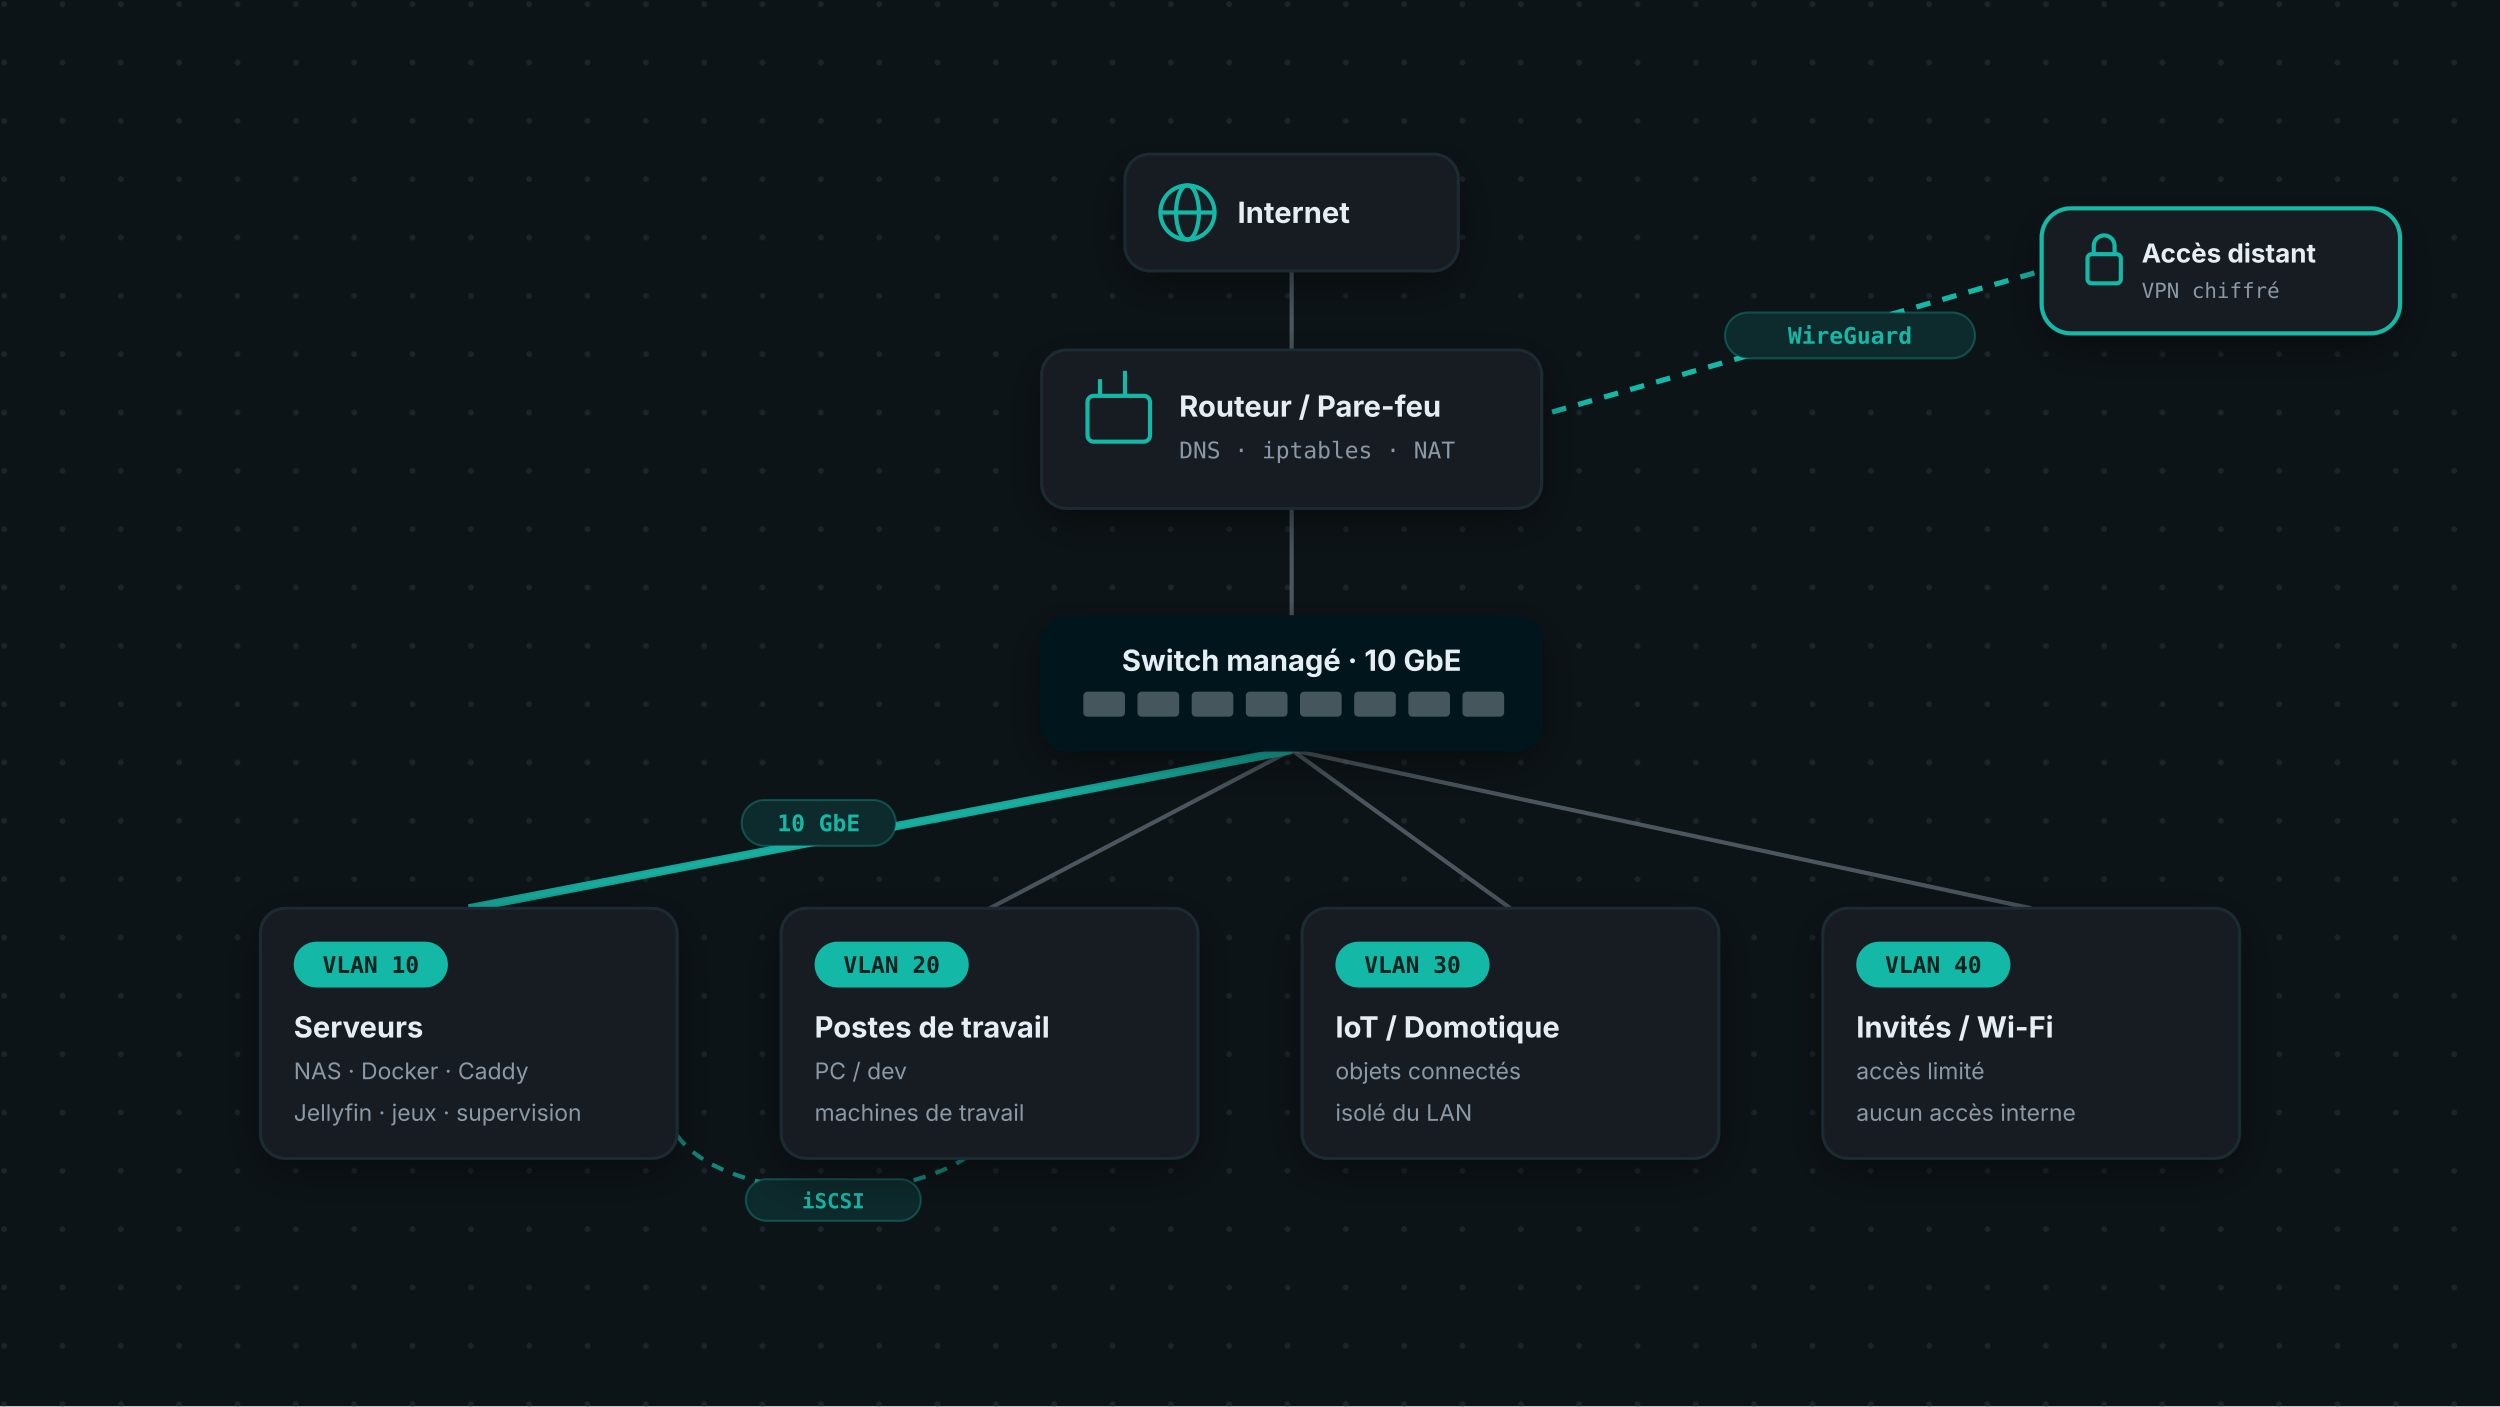
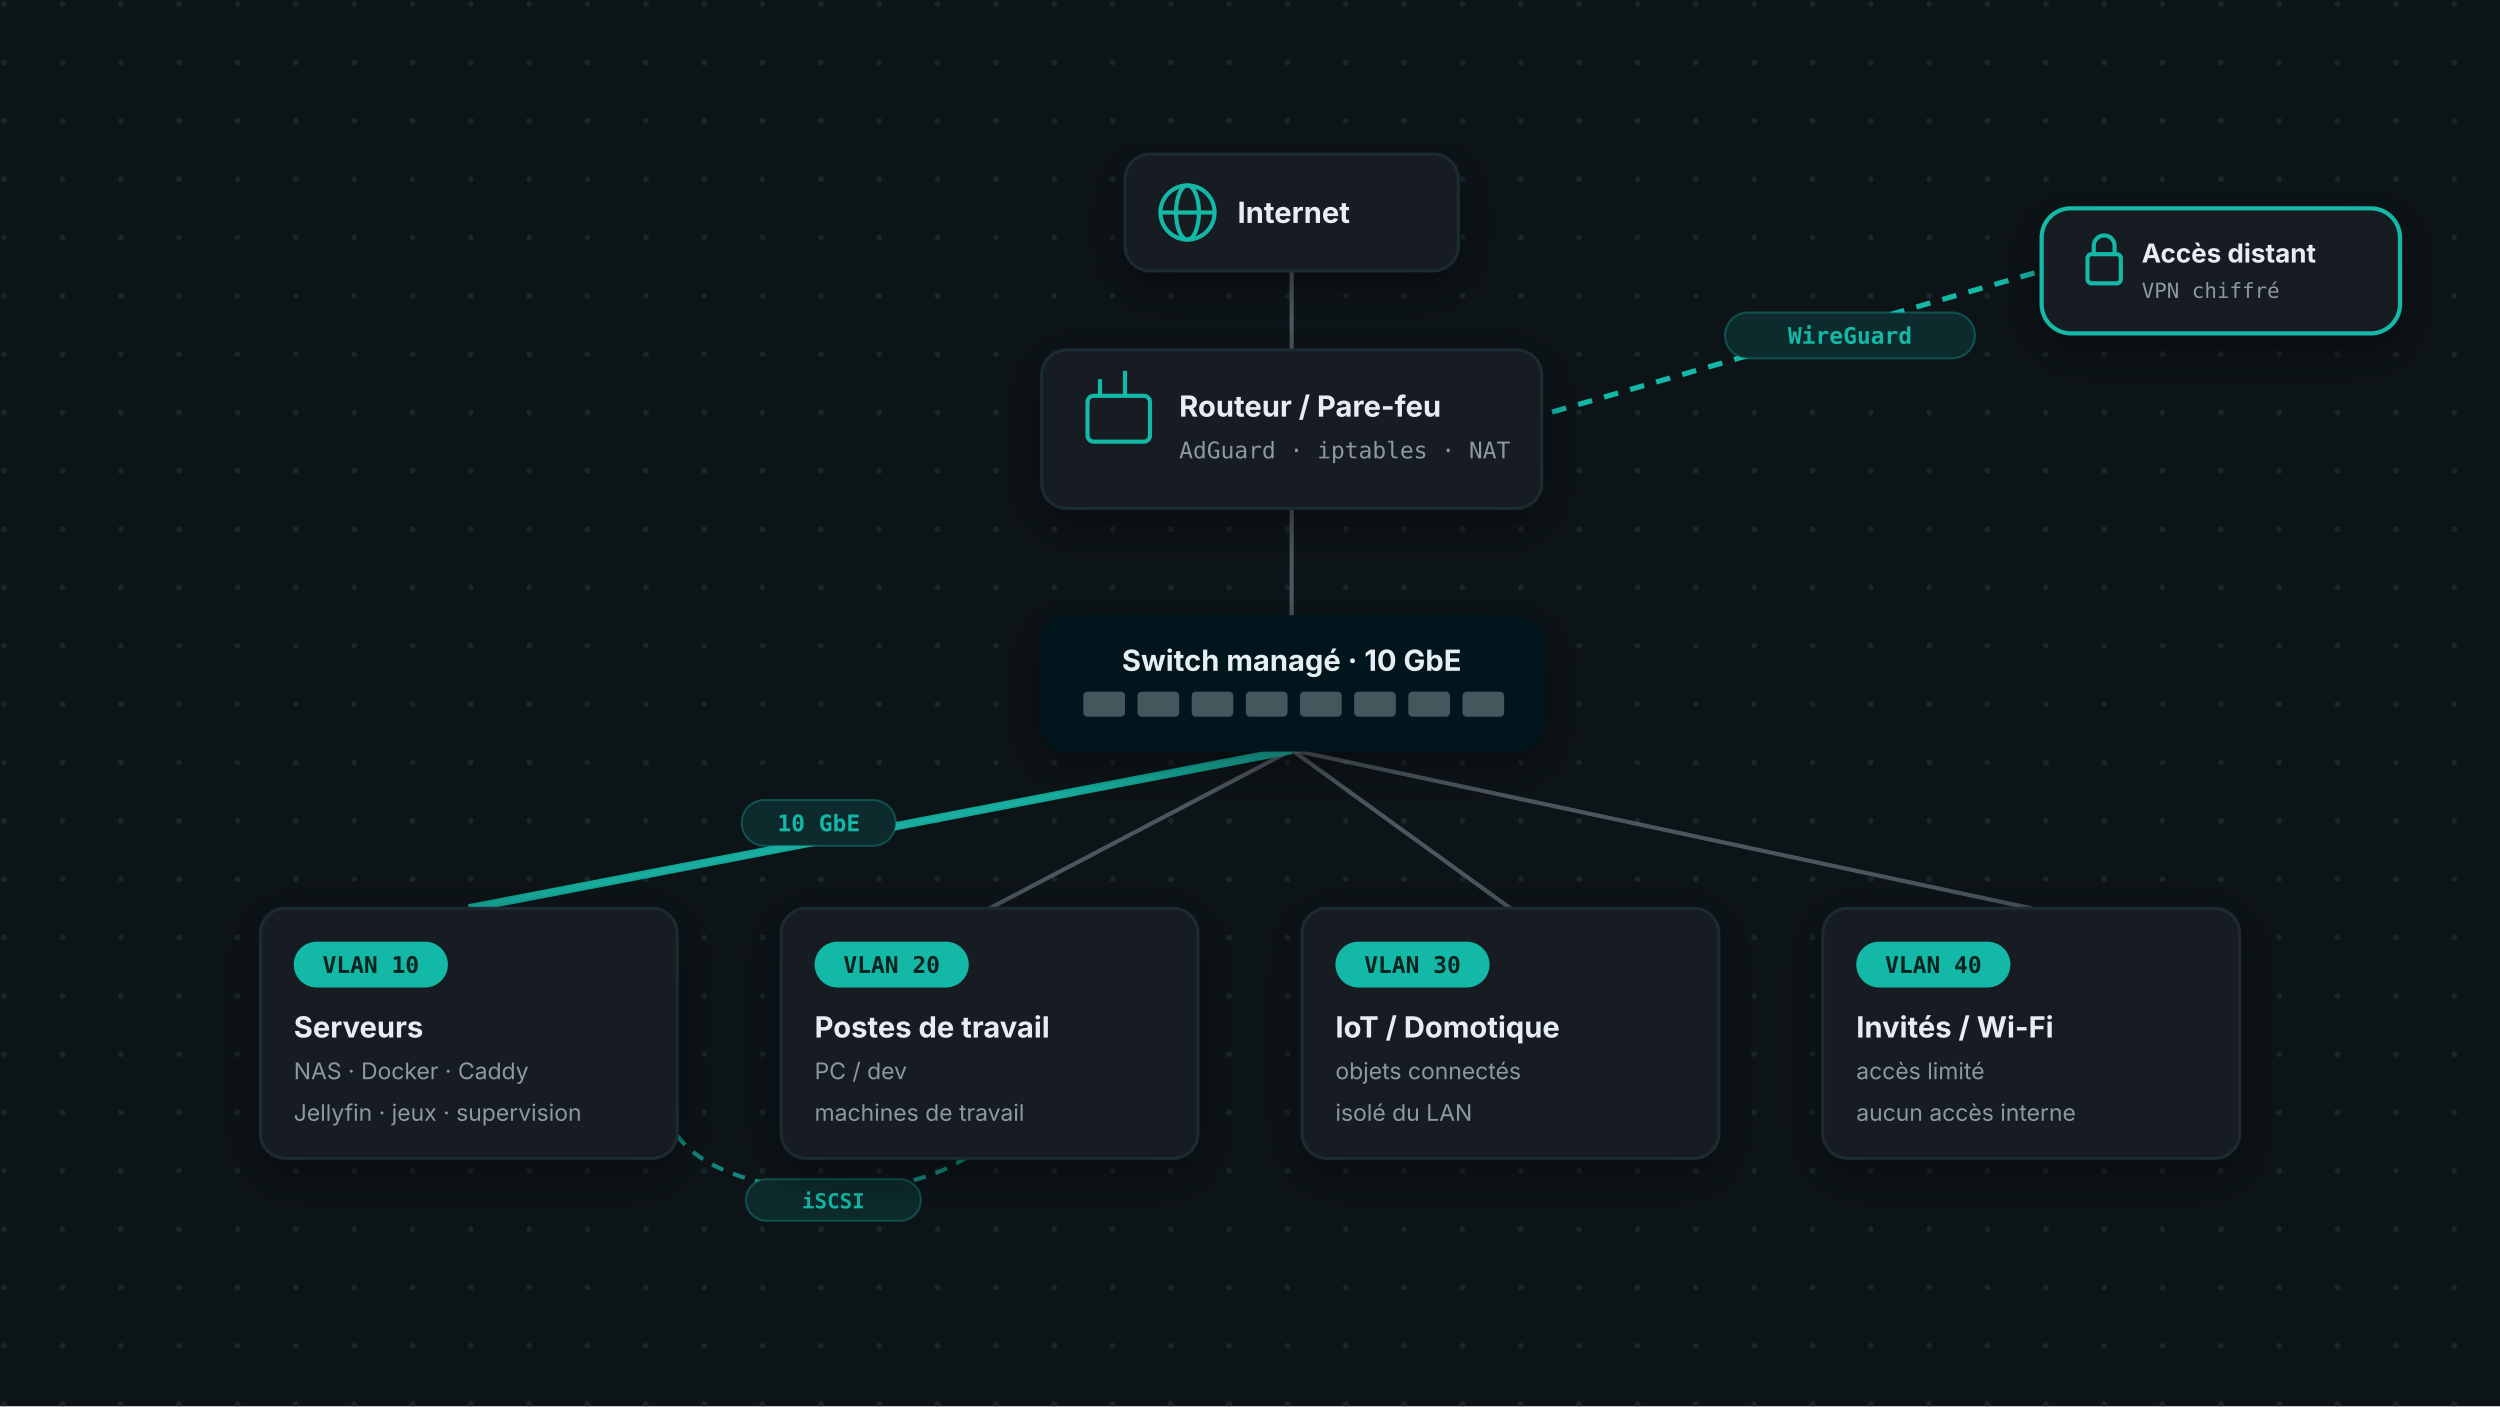
<svg xmlns="http://www.w3.org/2000/svg" width="1200" height="675" viewBox="0 0 1200 675" font-family="'Inter', system-ui, -apple-system, 'Segoe UI', Arial, sans-serif">
  <defs>
    <pattern id="reseau-dark-fr-dots" width="28" height="28" patternUnits="userSpaceOnUse">
      <circle cx="2" cy="2" r="1.4" fill="#1f2a30" fill-opacity="0.8" />
    </pattern>
    <filter id="reseau-dark-fr-sh" x="-20%" y="-20%" width="140%" height="160%">
      <feDropShadow dx="0" dy="6" stdDeviation="11" flood-color="#000000" flood-opacity="0.45" />
    </filter>
  </defs>
  <rect width="1200" height="675" fill="#0d1418" />
  <rect width="1200" height="675" fill="url(#reseau-dark-fr-dots)" />
  <g stroke="#8b98a5" stroke-opacity="0.5" stroke-width="2" fill="none">
    <path d="M620 130 L620 168" />
    <path d="M620 244 L620 296" />
    <path d="M620 360 L225 436" />
    <path d="M620 360 L475 436" />
    <path d="M620 360 L725 436" />
    <path d="M620 360 L975 436" />
  </g>
  <path d="M620 360 L225 436" stroke="#14b8a6" stroke-width="4" fill="none" opacity="0.9" />
  <rect x="356" y="384" width="74" height="22" rx="11" fill="#0d1418" />
  <rect x="356" y="384" width="74" height="22" rx="11" fill="#14b8a6" fill-opacity="0.14" stroke="#14b8a6" stroke-opacity="0.32" />
  <text x="393" y="399" font-size="11" fill="#14b8a6" font-weight="bold" font-family="'JetBrains Mono', ui-monospace, SFMono-Regular, Menlo, Consolas, monospace" text-anchor="middle">10 GbE</text>
  <path d="M720 205 L980 130" stroke="#14b8a6" stroke-width="2.5" stroke-dasharray="7 6" fill="none" />
  <rect x="828" y="150" width="120" height="22" rx="11" fill="#0d1418" />
  <rect x="828" y="150" width="120" height="22" rx="11" fill="#14b8a6" fill-opacity="0.14" stroke="#14b8a6" stroke-opacity="0.32" />
  <text x="888" y="165" font-size="11" fill="#14b8a6" font-weight="bold" font-family="'JetBrains Mono', ui-monospace, SFMono-Regular, Menlo, Consolas, monospace" text-anchor="middle">WireGuard</text>
  <path d="M325 545 C 350 580, 450 580, 475 545" stroke="#14b8a6" stroke-width="2" stroke-dasharray="6 5" fill="none" opacity="0.7" />
  <rect x="358" y="566" width="84" height="20" rx="10" fill="#0d1418" />
  <rect x="358" y="566" width="84" height="20" rx="10" fill="#14b8a6" fill-opacity="0.14" stroke="#14b8a6" stroke-opacity="0.32" />
  <text x="400" y="580" font-size="10" fill="#14b8a6" font-weight="bold" font-family="'JetBrains Mono', ui-monospace, SFMono-Regular, Menlo, Consolas, monospace" text-anchor="middle">iSCSI</text>
  <g filter="url(#reseau-dark-fr-sh)">
    <rect x="540" y="74" width="160" height="56" rx="12" fill="#121c20" stroke="#1f2a30" stroke-width="1.5" />
  </g>
  <g stroke="#14b8a6" stroke-width="2" fill="none">
    <circle cx="570" cy="102" r="13" />
    <ellipse cx="570" cy="102" rx="5.5" ry="13" />
    <line x1="557" y1="102" x2="583" y2="102" />
  </g>
  <text x="594" y="107" font-size="14" fill="#e6edf3" font-weight="bold" font-family="'Inter', system-ui, -apple-system, 'Segoe UI', Arial, sans-serif">Internet</text>
  <g filter="url(#reseau-dark-fr-sh)">
    <rect x="500" y="168" width="240" height="76" rx="12" fill="#121c20" stroke="#1f2a30" stroke-width="1.5" />
  </g>
  <g stroke="#14b8a6" stroke-width="2" fill="none">
    <rect x="522" y="190" width="30" height="22" rx="3" />
    <path d="M528 190 v-8 M540 190 v-12" />
  </g>
  <text x="566" y="200" font-size="14" fill="#e6edf3" font-weight="bold" font-family="'Inter', system-ui, -apple-system, 'Segoe UI', Arial, sans-serif">Routeur / Pare-feu</text>
-   <text x="566" y="220" font-size="11" fill="#8b98a5" font-weight="normal" font-family="'JetBrains Mono', ui-monospace, SFMono-Regular, Menlo, Consolas, monospace">DNS · iptables · NAT</text>
+   <text x="566" y="220" font-size="11" fill="#8b98a5" font-weight="normal" font-family="'JetBrains Mono', ui-monospace, SFMono-Regular, Menlo, Consolas, monospace">AdGuard · iptables · NAT</text>
  <g filter="url(#reseau-dark-fr-sh)">
    <rect x="980" y="100" width="172" height="60" rx="14" fill="#121c20" stroke="#14b8a6" stroke-width="2" />
  </g>
  <g stroke="#14b8a6" stroke-width="2" fill="none">
    <rect x="1002" y="122" width="16" height="14" rx="2" />
    <path d="M1005 122 v-4 a5 5 0 0 1 10 0 v4" />
  </g>
  <text x="1028" y="126" font-size="12.5" fill="#e6edf3" font-weight="bold" font-family="'Inter', system-ui, -apple-system, 'Segoe UI', Arial, sans-serif">Accès distant</text>
  <text x="1028" y="143" font-size="10" fill="#8b98a5" font-weight="normal" font-family="'JetBrains Mono', ui-monospace, SFMono-Regular, Menlo, Consolas, monospace">VPN chiffré</text>
  <g filter="url(#reseau-dark-fr-sh)">
    <rect x="500" y="296" width="240" height="64" rx="12" fill="#06121a" stroke="#06121a" stroke-width="1.5" />
  </g>
  <g fill="#e6edf3" fill-opacity="0.3">
    <rect x="520" y="332" width="20" height="12" rx="2" />
    <rect x="546" y="332" width="20" height="12" rx="2" />
    <rect x="572" y="332" width="20" height="12" rx="2" />
    <rect x="598" y="332" width="20" height="12" rx="2" />
    <rect x="624" y="332" width="20" height="12" rx="2" />
    <rect x="650" y="332" width="20" height="12" rx="2" />
    <rect x="676" y="332" width="20" height="12" rx="2" />
    <rect x="702" y="332" width="20" height="12" rx="2" />
  </g>
  <text x="620" y="322" font-size="14" fill="#e6edf3" font-weight="bold" font-family="'Inter', system-ui, -apple-system, 'Segoe UI', Arial, sans-serif" text-anchor="middle">Switch managé · 10 GbE</text>
  <g filter="url(#reseau-dark-fr-sh)">
    <rect x="125" y="436" width="200" height="120" rx="12" fill="#121c20" stroke="#1f2a30" stroke-width="1.5" />
  </g>
  <rect x="141" y="452" width="74" height="22" rx="11" fill="#14b8a6" />
  <text x="178" y="467" font-size="11" fill="#07221f" font-weight="bold" font-family="'JetBrains Mono', ui-monospace, SFMono-Regular, Menlo, Consolas, monospace" text-anchor="middle">VLAN 10</text>
  <text x="141" y="498" font-size="14" fill="#e6edf3" font-weight="bold" font-family="'Inter', system-ui, -apple-system, 'Segoe UI', Arial, sans-serif">Serveurs</text>
  <text x="141" y="518" font-size="11" fill="#8b98a5" font-weight="normal" font-family="'Inter', system-ui, -apple-system, 'Segoe UI', Arial, sans-serif">NAS · Docker · Caddy</text>
  <text x="141" y="538" font-size="11" fill="#8b98a5" font-weight="normal" font-family="'Inter', system-ui, -apple-system, 'Segoe UI', Arial, sans-serif">Jellyfin · jeux · supervision</text>
  <g filter="url(#reseau-dark-fr-sh)">
    <rect x="375" y="436" width="200" height="120" rx="12" fill="#121c20" stroke="#1f2a30" stroke-width="1.5" />
  </g>
  <rect x="391" y="452" width="74" height="22" rx="11" fill="#14b8a6" />
  <text x="428" y="467" font-size="11" fill="#07221f" font-weight="bold" font-family="'JetBrains Mono', ui-monospace, SFMono-Regular, Menlo, Consolas, monospace" text-anchor="middle">VLAN 20</text>
  <text x="391" y="498" font-size="14" fill="#e6edf3" font-weight="bold" font-family="'Inter', system-ui, -apple-system, 'Segoe UI', Arial, sans-serif">Postes de travail</text>
  <text x="391" y="518" font-size="11" fill="#8b98a5" font-weight="normal" font-family="'Inter', system-ui, -apple-system, 'Segoe UI', Arial, sans-serif">PC / dev</text>
  <text x="391" y="538" font-size="11" fill="#8b98a5" font-weight="normal" font-family="'Inter', system-ui, -apple-system, 'Segoe UI', Arial, sans-serif">machines de travail</text>
  <g filter="url(#reseau-dark-fr-sh)">
    <rect x="625" y="436" width="200" height="120" rx="12" fill="#121c20" stroke="#1f2a30" stroke-width="1.5" />
  </g>
  <rect x="641" y="452" width="74" height="22" rx="11" fill="#14b8a6" />
  <text x="678" y="467" font-size="11" fill="#07221f" font-weight="bold" font-family="'JetBrains Mono', ui-monospace, SFMono-Regular, Menlo, Consolas, monospace" text-anchor="middle">VLAN 30</text>
  <text x="641" y="498" font-size="14" fill="#e6edf3" font-weight="bold" font-family="'Inter', system-ui, -apple-system, 'Segoe UI', Arial, sans-serif">IoT / Domotique</text>
  <text x="641" y="518" font-size="11" fill="#8b98a5" font-weight="normal" font-family="'Inter', system-ui, -apple-system, 'Segoe UI', Arial, sans-serif">objets connectés</text>
  <text x="641" y="538" font-size="11" fill="#8b98a5" font-weight="normal" font-family="'Inter', system-ui, -apple-system, 'Segoe UI', Arial, sans-serif">isolé du LAN</text>
  <g filter="url(#reseau-dark-fr-sh)">
    <rect x="875" y="436" width="200" height="120" rx="12" fill="#121c20" stroke="#1f2a30" stroke-width="1.5" />
  </g>
  <rect x="891" y="452" width="74" height="22" rx="11" fill="#14b8a6" />
  <text x="928" y="467" font-size="11" fill="#07221f" font-weight="bold" font-family="'JetBrains Mono', ui-monospace, SFMono-Regular, Menlo, Consolas, monospace" text-anchor="middle">VLAN 40</text>
  <text x="891" y="498" font-size="14" fill="#e6edf3" font-weight="bold" font-family="'Inter', system-ui, -apple-system, 'Segoe UI', Arial, sans-serif">Invités / Wi-Fi</text>
  <text x="891" y="518" font-size="11" fill="#8b98a5" font-weight="normal" font-family="'Inter', system-ui, -apple-system, 'Segoe UI', Arial, sans-serif">accès limité</text>
  <text x="891" y="538" font-size="11" fill="#8b98a5" font-weight="normal" font-family="'Inter', system-ui, -apple-system, 'Segoe UI', Arial, sans-serif">aucun accès interne</text>
</svg>
